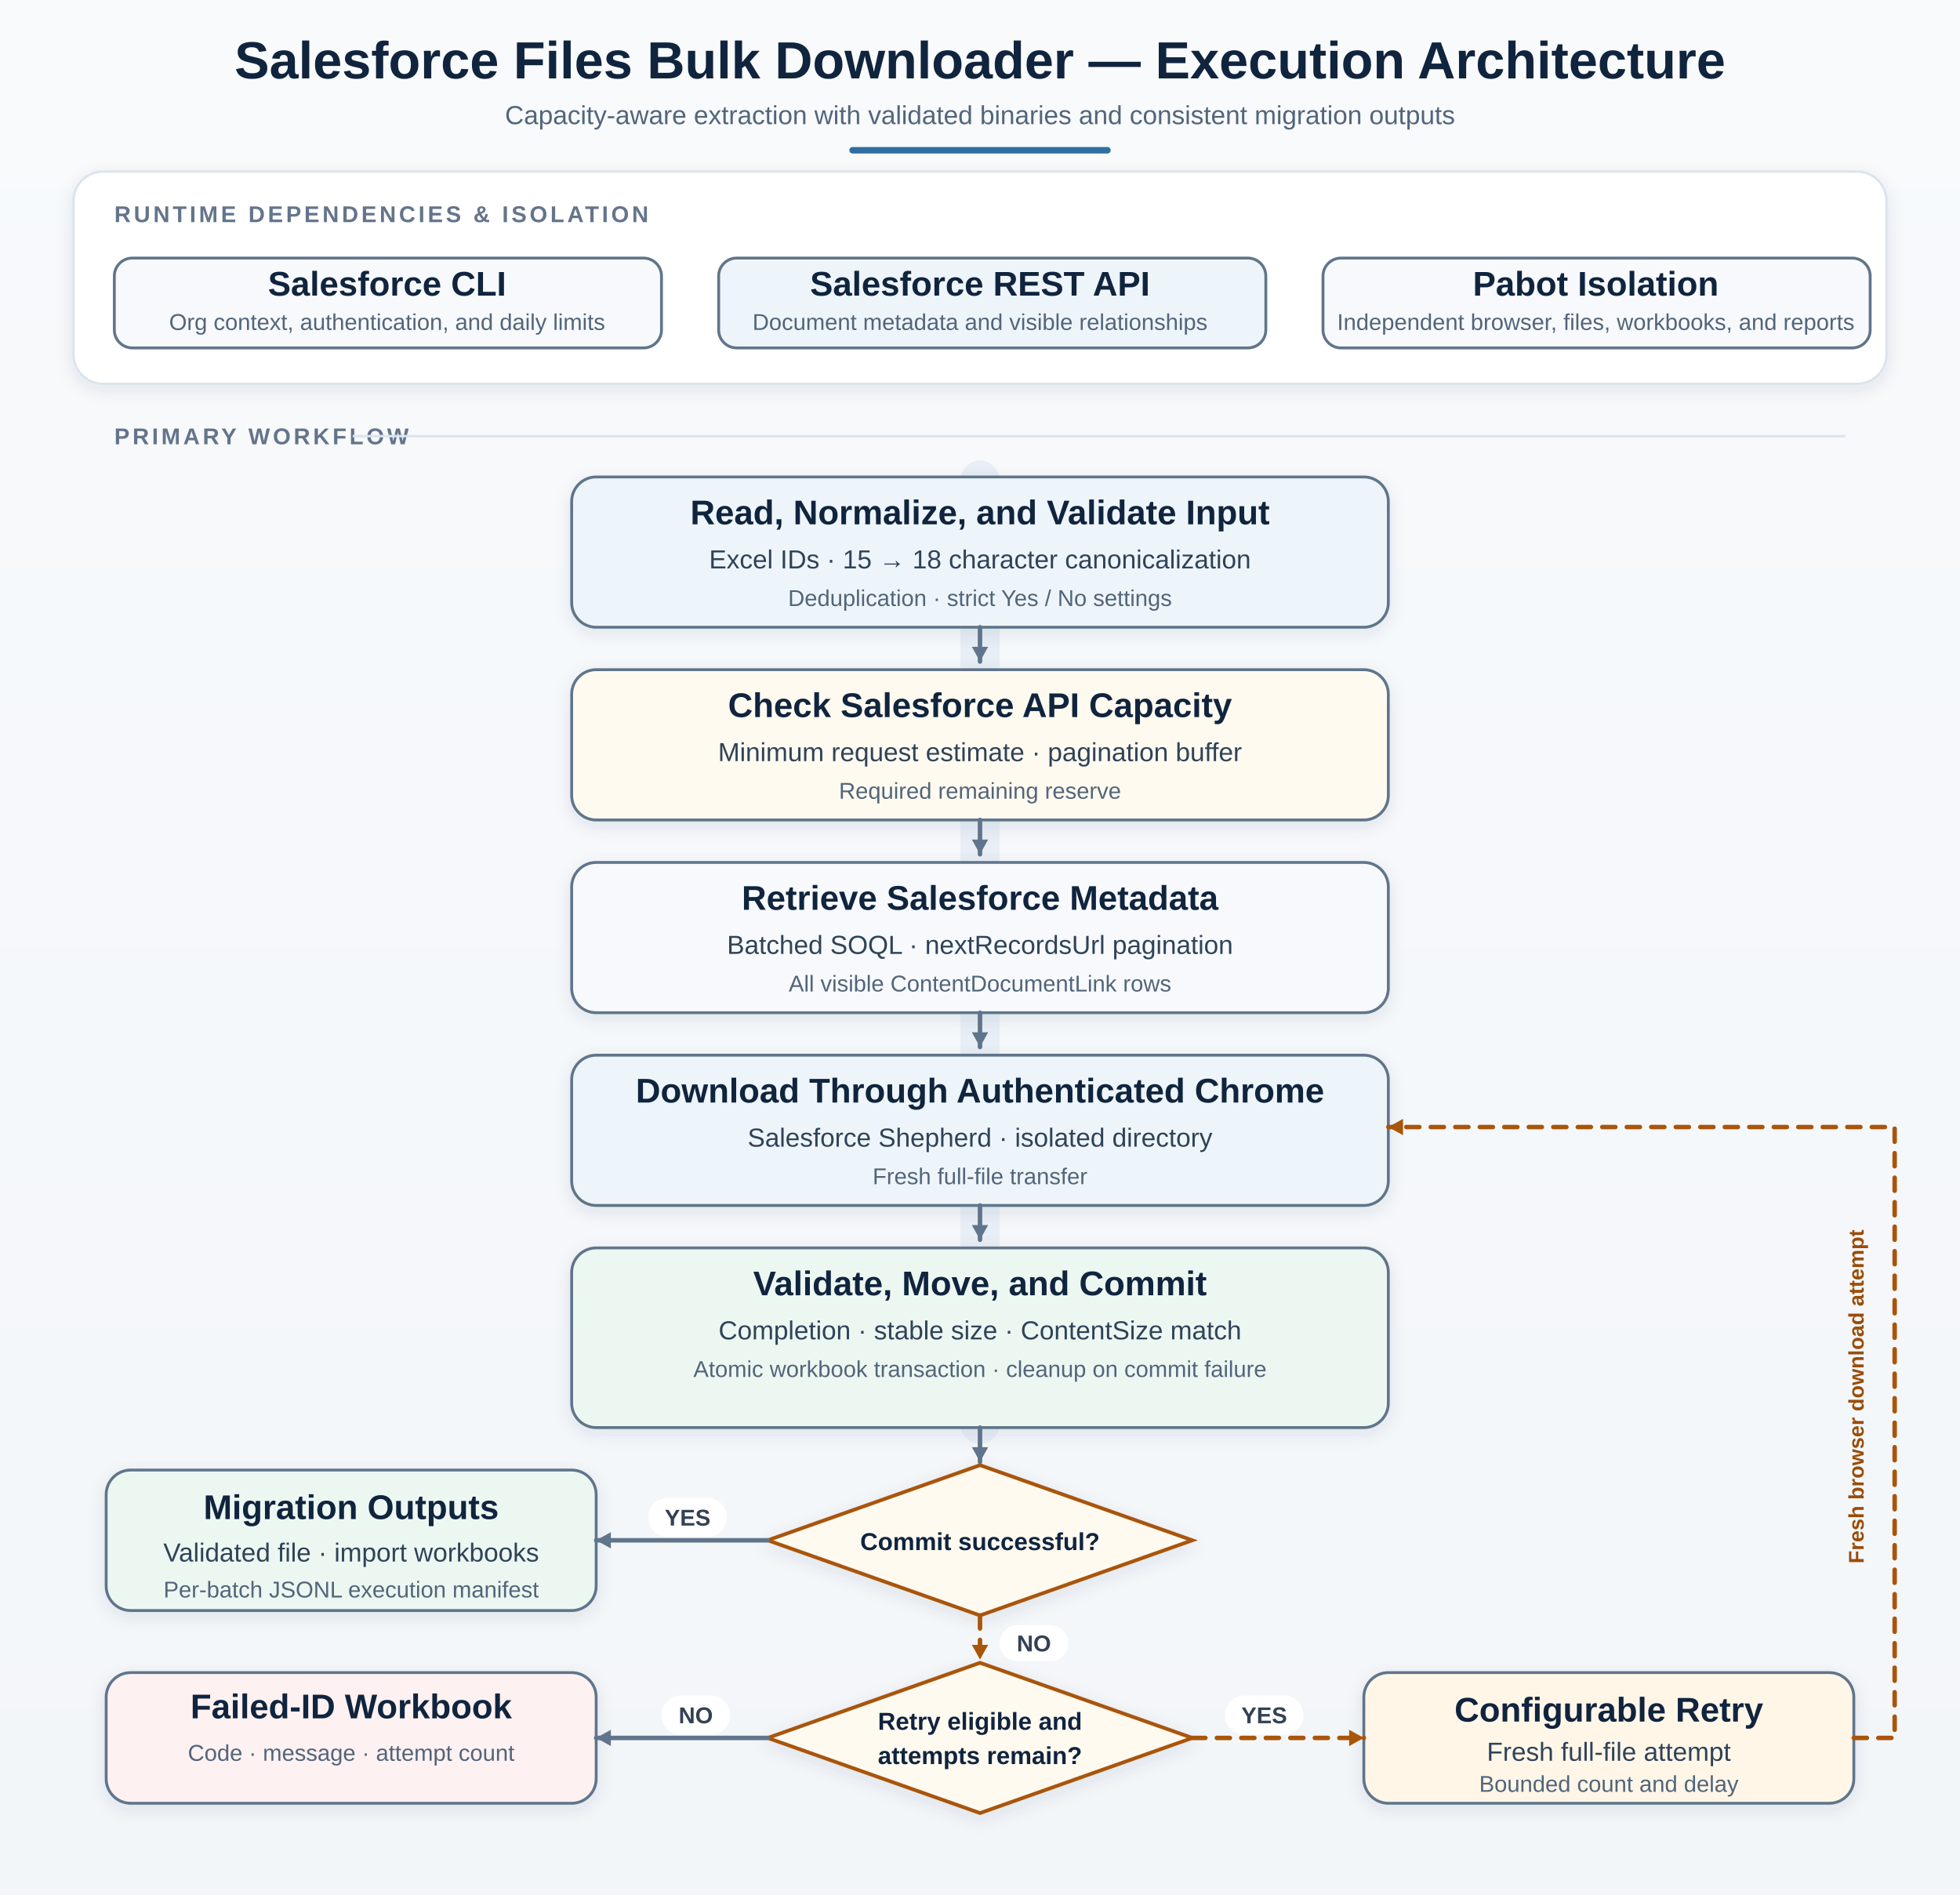
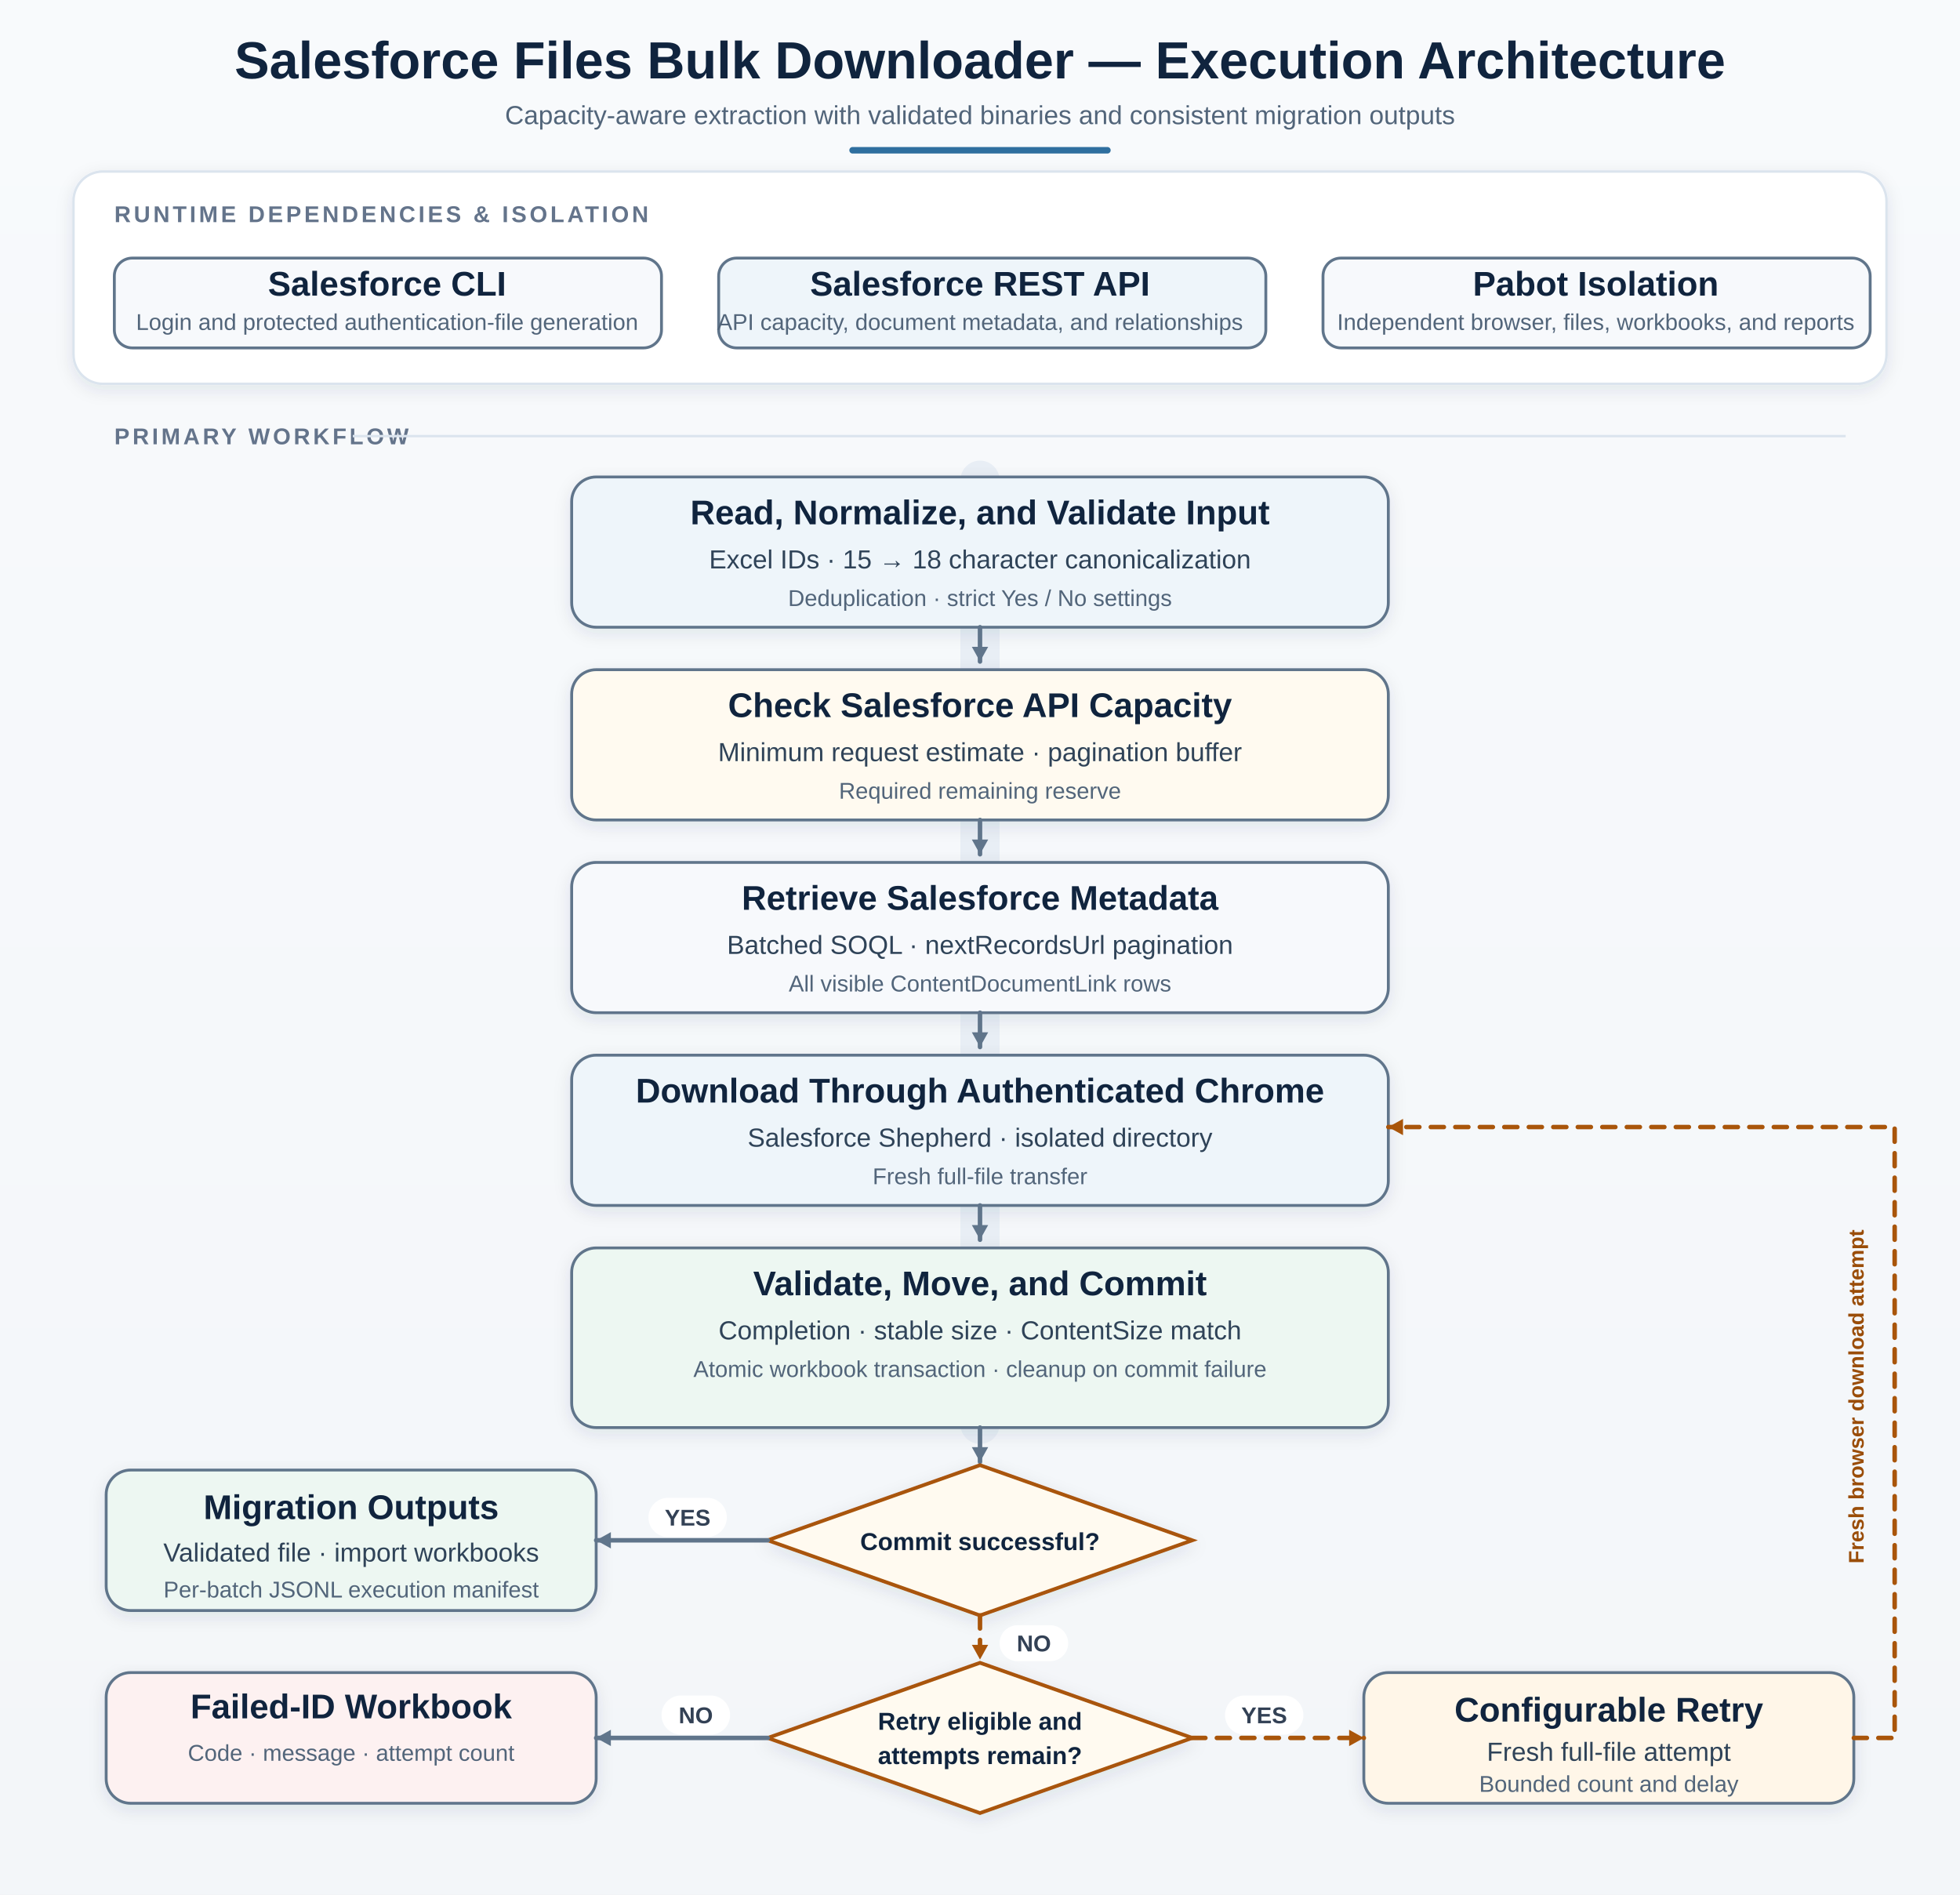
<svg xmlns="http://www.w3.org/2000/svg" width="1200" height="1160" viewBox="0 0 1200 1160" role="img" aria-labelledby="title description">
  <defs>
    <style>
      .title { font: 700 32px "Segoe UI", Arial, sans-serif; fill: #10243e; }
      .subtitle { font: 16px "Segoe UI", Arial, sans-serif; fill: #52657a; }
      .section { font: 700 14px "Segoe UI", Arial, sans-serif; fill: #64748b; letter-spacing: 1.8px; }
      .heading { font: 700 21px "Segoe UI", Arial, sans-serif; fill: #10243e; }
      .decision { font: 700 15px "Segoe UI", Arial, sans-serif; fill: #10243e; }
      .body { font: 16px "Segoe UI", Arial, sans-serif; fill: #2f4358; }
      .small { font: 14px "Segoe UI", Arial, sans-serif; fill: #52657a; }
      .step { font: 700 13px "Segoe UI", Arial, sans-serif; fill: #ffffff; }
      .label { font: 700 14px "Segoe UI", Arial, sans-serif; fill: #334155; }
      .retry-note { font: 700 13px "Segoe UI", Arial, sans-serif; fill: #9a4d08; }
      .panel { fill: #ffffff; stroke: #dbe4ee; stroke-width: 1.5; }
      .box { stroke: #60758b; stroke-width: 1.75; }
      .flow { fill: none; stroke: #60758b; stroke-width: 2.75; stroke-linecap: round; stroke-linejoin: round; marker-end: url(#arrow); }
      .retry { fill: none; stroke: #a9550a; stroke-width: 2.75; stroke-linecap: round; stroke-linejoin: round; stroke-dasharray: 8 7; marker-end: url(#arrow-orange); }
    </style>
    <filter id="shadow" x="-10%" y="-10%" width="120%" height="130%">
      <feDropShadow dx="0" dy="3" stdDeviation="5" flood-color="#243b53" flood-opacity="0.10" />
    </filter>
    <linearGradient id="page-background" x1="0" y1="0" x2="0" y2="1">
      <stop offset="0" stop-color="#f8fafc" />
      <stop offset="1" stop-color="#f3f6f9" />
    </linearGradient>
    <marker id="arrow" markerWidth="12" markerHeight="12" refX="9" refY="5" orient="auto" markerUnits="userSpaceOnUse">
      <path d="M0 0 L9 5 L0 10 Z" fill="#60758b" />
    </marker>
    <marker id="arrow-orange" markerWidth="12" markerHeight="12" refX="9" refY="5" orient="auto" markerUnits="userSpaceOnUse">
      <path d="M0 0 L9 5 L0 10 Z" fill="#a9550a" />
    </marker>
  </defs>
  <rect width="1200" height="1160" fill="url(#page-background)" />
  <text x="600" y="48" text-anchor="middle" class="title">Salesforce Files Bulk Downloader — Execution Architecture</text>
  <text x="600" y="76" text-anchor="middle" class="subtitle">Capacity-aware extraction with validated binaries and consistent migration outputs</text>
  <rect x="520" y="90" width="160" height="4" rx="2" fill="#2f6f9f" />
  <rect x="45" y="105" width="1110" height="130" rx="18" class="panel" filter="url(#shadow)" />
  <text x="70" y="136" class="section">RUNTIME DEPENDENCIES &amp; ISOLATION</text>
  <rect x="70" y="158" width="335" height="55" rx="11" class="box" fill="#f7f9fc" />
  <text x="237" y="181" text-anchor="middle" class="heading">Salesforce CLI</text>
-   <text x="237" y="202" text-anchor="middle" class="small">Org context, authentication, and daily limits</text>
+   <text x="237" y="202" text-anchor="middle" class="small">Login and protected authentication-file generation</text>
  <rect x="440" y="158" width="335" height="55" rx="11" class="box" fill="#eef5fa" />
  <text x="600" y="181" text-anchor="middle" class="heading">Salesforce REST API</text>
-   <text x="600" y="202" text-anchor="middle" class="small">Document metadata and visible relationships</text>
+   <text x="600" y="202" text-anchor="middle" class="small">API capacity, document metadata, and relationships</text>
  <rect x="810" y="158" width="335" height="55" rx="11" class="box" fill="#f7f9fc" />
  <text x="977" y="181" text-anchor="middle" class="heading">Pabot Isolation</text>
  <text x="977" y="202" text-anchor="middle" class="small">Independent browser, files, workbooks, and reports</text>
  <text x="70" y="272" class="section">PRIMARY WORKFLOW</text>
  <line x1="216" y1="267" x2="1130" y2="267" stroke="#dbe4ee" stroke-width="1.5" />
  <rect x="588" y="282" width="24" height="602" rx="12" fill="#e8eef5" />
  <rect x="350" y="292" width="500" height="92" rx="15" class="box" fill="#eef5fa" filter="url(#shadow)" />
  <text x="600" y="321" text-anchor="middle" class="heading">Read, Normalize, and Validate Input</text>
  <text x="600" y="348" text-anchor="middle" class="body">Excel IDs · 15 → 18 character canonicalization</text>
  <text x="600" y="371" text-anchor="middle" class="small">Deduplication · strict Yes / No settings</text>
  <path d="M600 384 V405" class="flow" />
  <rect x="350" y="410" width="500" height="92" rx="15" class="box" fill="#fffaf0" filter="url(#shadow)" />
  <text x="600" y="439" text-anchor="middle" class="heading">Check Salesforce API Capacity</text>
  <text x="600" y="466" text-anchor="middle" class="body">Minimum request estimate · pagination buffer</text>
  <text x="600" y="489" text-anchor="middle" class="small">Required remaining reserve</text>
  <path d="M600 502 V523" class="flow" />
  <rect x="350" y="528" width="500" height="92" rx="15" class="box" fill="#f7f9fc" filter="url(#shadow)" />
  <text x="600" y="557" text-anchor="middle" class="heading">Retrieve Salesforce Metadata</text>
  <text x="600" y="584" text-anchor="middle" class="body">Batched SOQL · nextRecordsUrl pagination</text>
  <text x="600" y="607" text-anchor="middle" class="small">All visible ContentDocumentLink rows</text>
  <path d="M600 620 V641" class="flow" />
  <rect x="350" y="646" width="500" height="92" rx="15" class="box" fill="#eef5fa" filter="url(#shadow)" />
  <text x="600" y="675" text-anchor="middle" class="heading">Download Through Authenticated Chrome</text>
  <text x="600" y="702" text-anchor="middle" class="body">Salesforce Shepherd · isolated directory</text>
  <text x="600" y="725" text-anchor="middle" class="small">Fresh full-file transfer</text>
  <path d="M600 738 V759" class="flow" />
  <rect x="350" y="764" width="500" height="110" rx="15" class="box" fill="#edf7f2" filter="url(#shadow)" />
  <text x="600" y="793" text-anchor="middle" class="heading">Validate, Move, and Commit</text>
  <text x="600" y="820" text-anchor="middle" class="body">Completion · stable size · ContentSize match</text>
  <text x="600" y="843" text-anchor="middle" class="small">Atomic workbook transaction · cleanup on commit failure</text>
  <path d="M600 874 V895" class="flow" />
  <polygon points="600,897 730,943 600,989 470,943" fill="#fffaf0" stroke="#a9550a" stroke-width="2.25" filter="url(#shadow)" />
  <text x="600" y="949" text-anchor="middle" class="decision">Commit successful?</text>
  <rect x="65" y="900" width="300" height="86" rx="15" class="box" fill="#edf7f2" filter="url(#shadow)" />
  <text x="215" y="930" text-anchor="middle" class="heading">Migration Outputs</text>
  <text x="215" y="956" text-anchor="middle" class="body">Validated file · import workbooks</text>
  <text x="215" y="978" text-anchor="middle" class="small">Per-batch JSONL execution manifest</text>
  <path d="M470 943 H365" class="flow" />
  <rect x="397" y="917" width="48" height="24" rx="12" fill="#ffffff" />
  <text x="421" y="934" text-anchor="middle" class="label">YES</text>
  <path d="M600 989 V1016" class="retry" />
  <rect x="612" y="995" width="42" height="22" rx="11" fill="#ffffff" />
  <text x="633" y="1011" text-anchor="middle" class="label">NO</text>
  <polygon points="600,1018 730,1064 600,1110 470,1064" fill="#fffaf0" stroke="#a9550a" stroke-width="2.25" filter="url(#shadow)" />
  <text x="600" y="1059" text-anchor="middle" class="decision">Retry eligible and</text>
  <text x="600" y="1080" text-anchor="middle" class="decision">attempts remain?</text>
  <rect x="65" y="1024" width="300" height="80" rx="15" class="box" fill="#fdf1f1" filter="url(#shadow)" />
  <text x="215" y="1052" text-anchor="middle" class="heading">Failed-ID Workbook</text>
  <text x="215" y="1078" text-anchor="middle" class="small">Code · message · attempt count</text>
  <path d="M470 1064 H365" class="flow" />
  <rect x="405" y="1038" width="42" height="24" rx="12" fill="#ffffff" />
  <text x="426" y="1055" text-anchor="middle" class="label">NO</text>
  <rect x="835" y="1024" width="300" height="80" rx="15" class="box" fill="#fff6e8" filter="url(#shadow)" />
  <text x="985" y="1054" text-anchor="middle" class="heading">Configurable Retry</text>
  <text x="985" y="1078" text-anchor="middle" class="body">Fresh full-file attempt</text>
  <text x="985" y="1097" text-anchor="middle" class="small">Bounded count and delay</text>
  <path d="M730 1064 H835" class="retry" />
  <rect x="750" y="1038" width="48" height="24" rx="12" fill="#ffffff" />
  <text x="774" y="1055" text-anchor="middle" class="label">YES</text>
  <path d="M1135 1064 H1160 V690 H850" class="retry" />
  <text x="1141" y="855" text-anchor="middle" class="retry-note" transform="rotate(-90 1141 855)">Fresh browser download attempt</text>
</svg>
